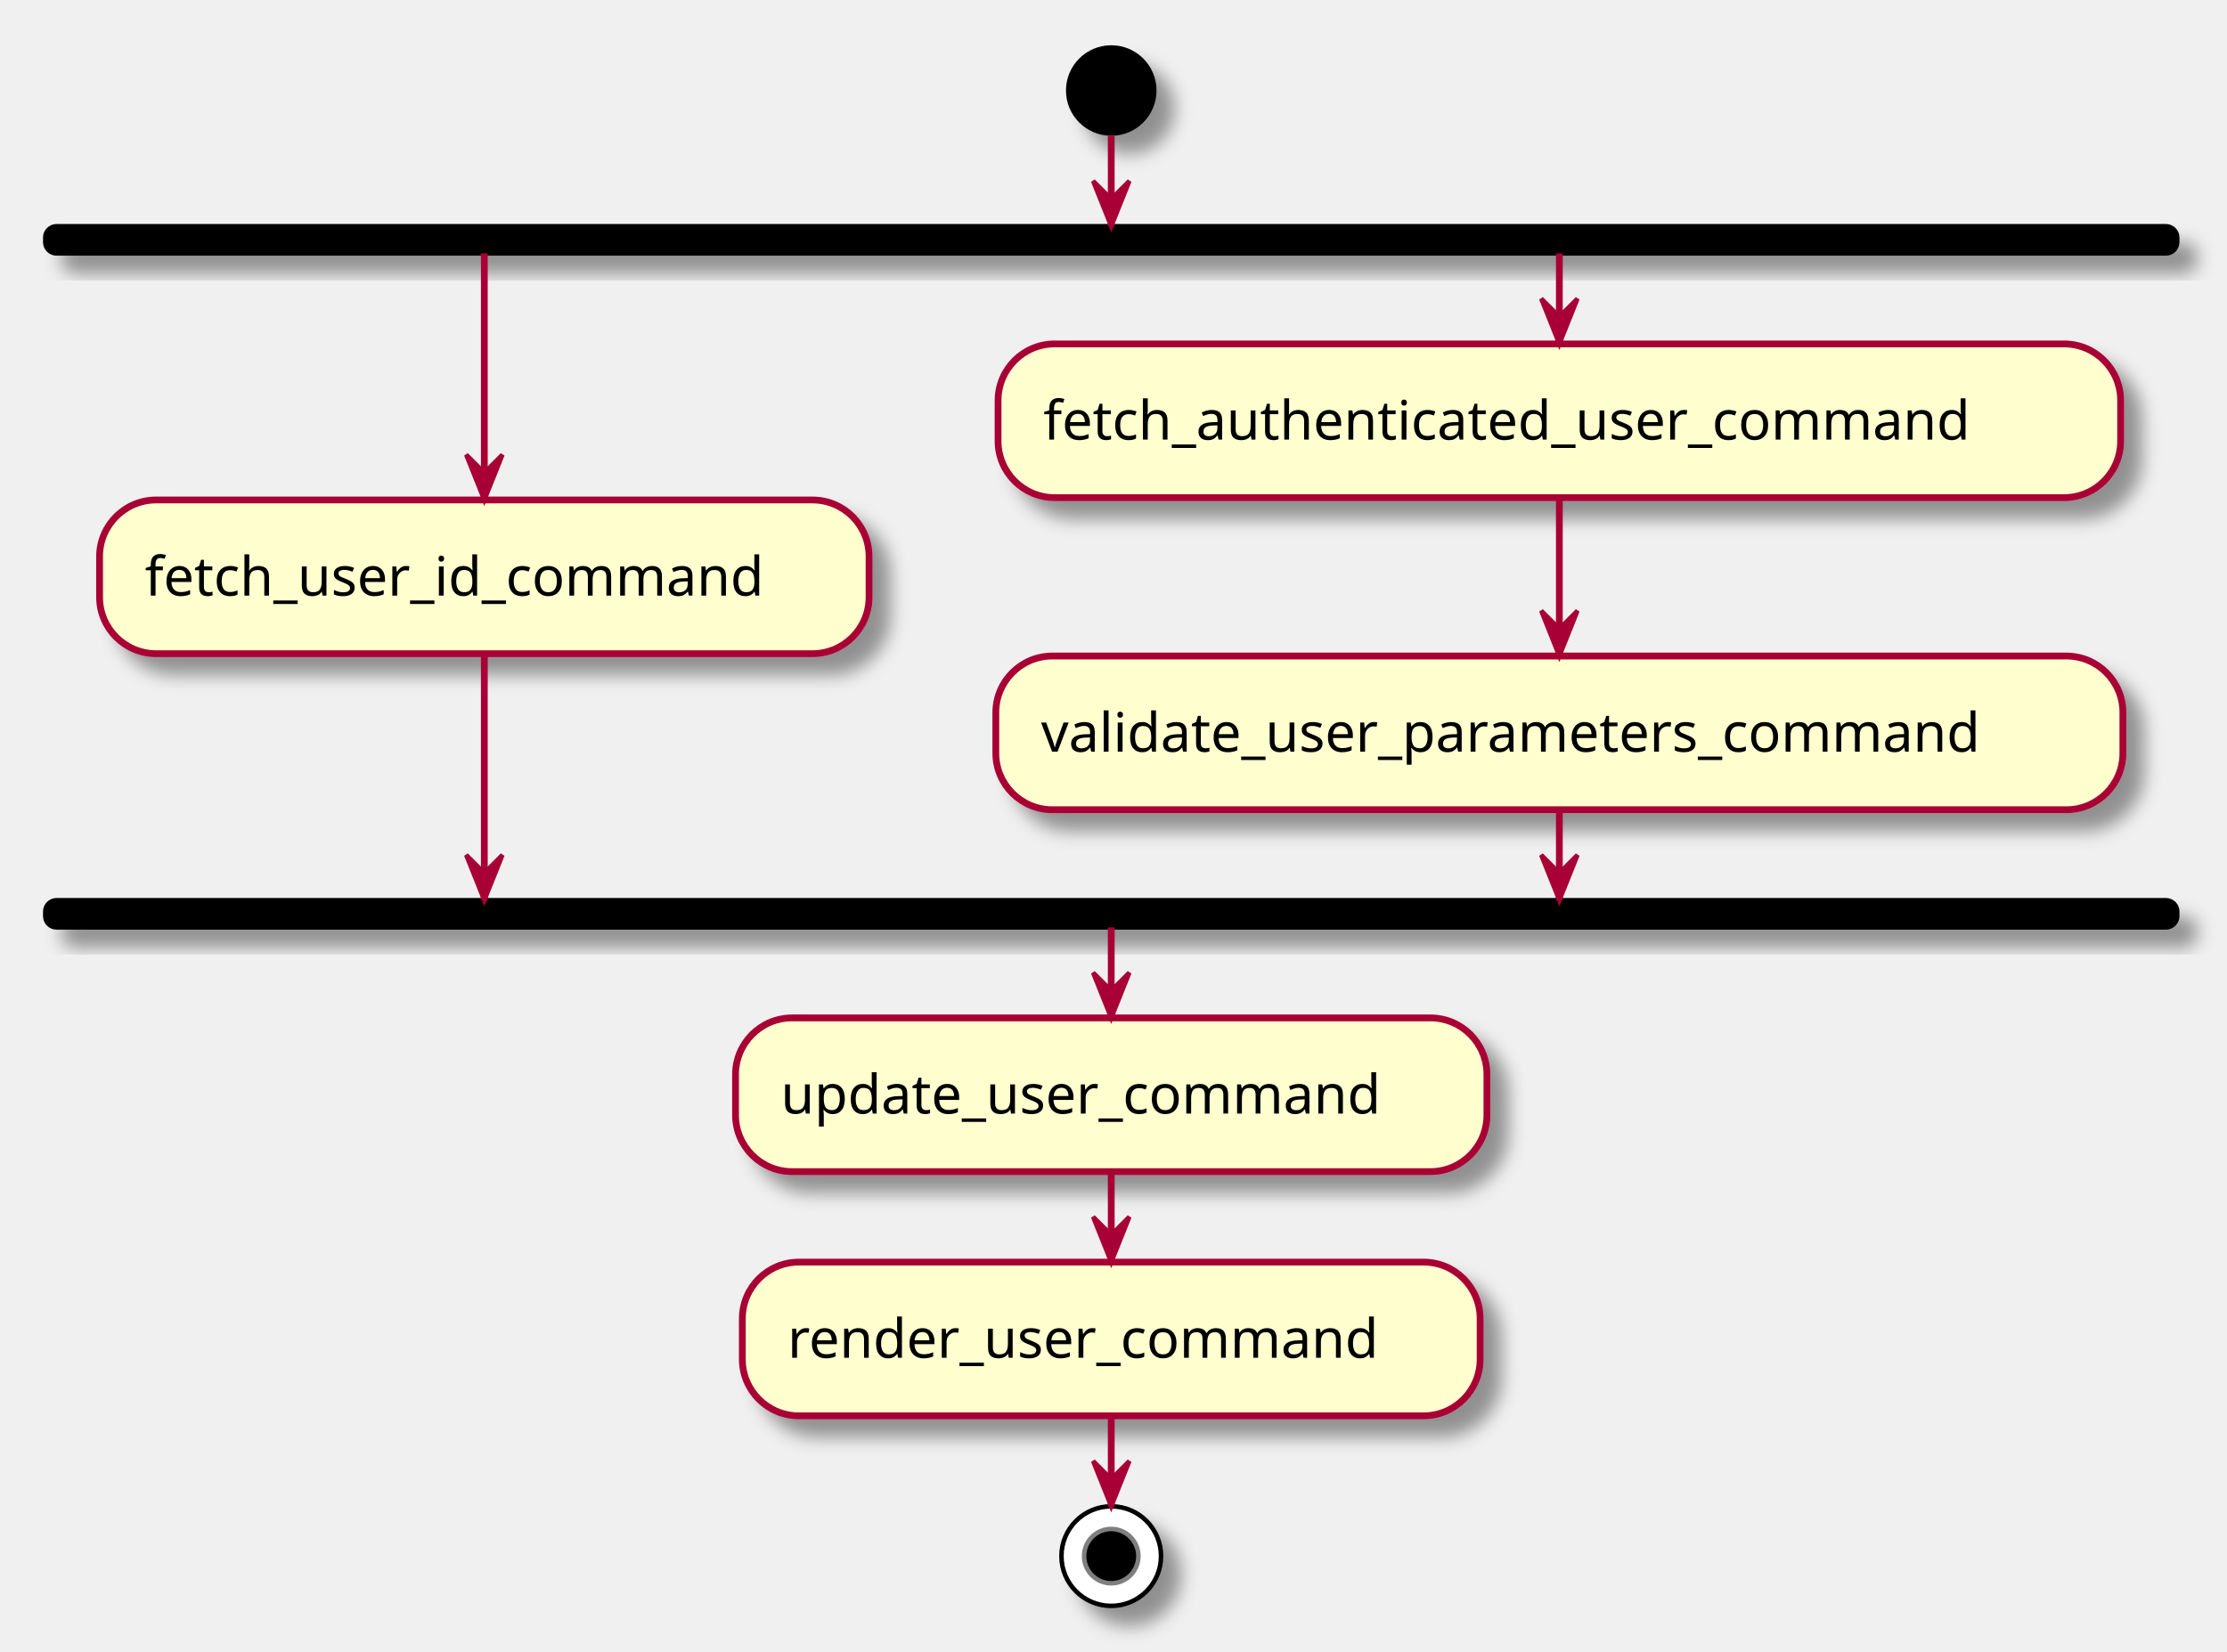
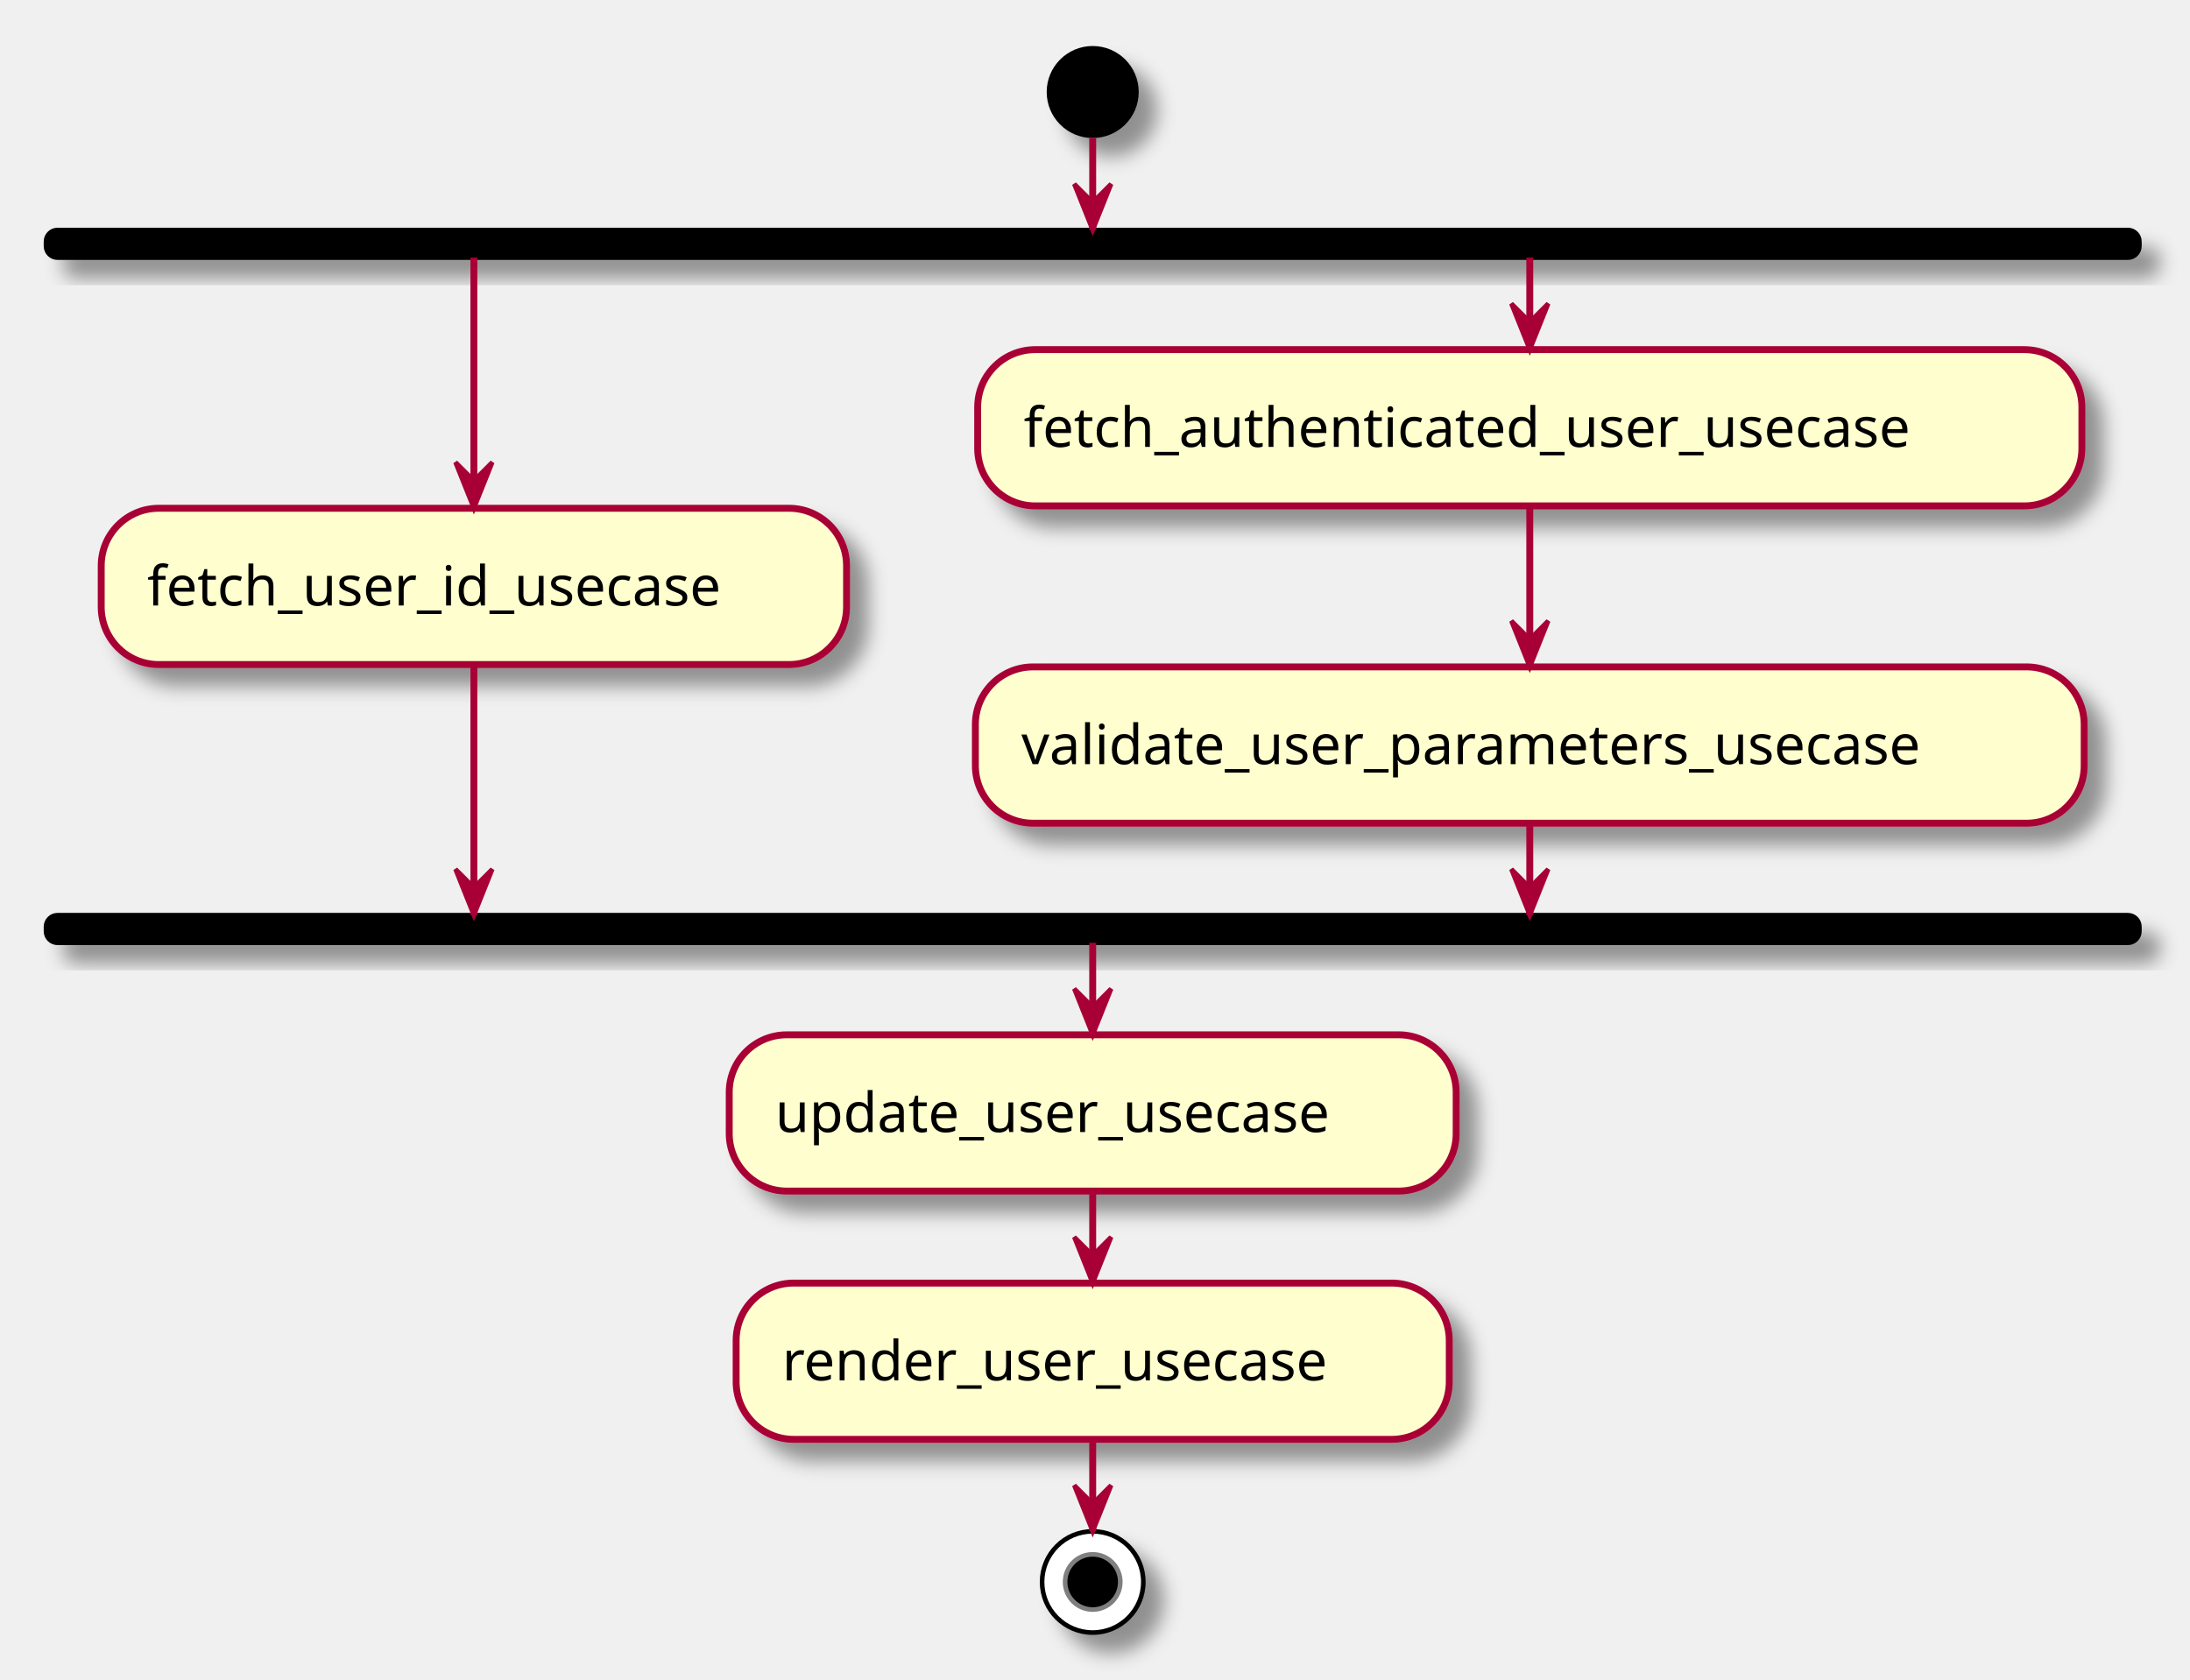
- <svg xmlns="http://www.w3.org/2000/svg" contentScriptType="application/ecmascript" contentStyleType="text/css" height="365px" preserveAspectRatio="none" style="width:492px;height:365px;" version="1.1" viewBox="0 0 492 365" width="492px" zoomAndPan="magnify">
+ <svg xmlns="http://www.w3.org/2000/svg" contentScriptType="application/ecmascript" contentStyleType="text/css" height="365px" preserveAspectRatio="none" style="width:476px;height:365px;" version="1.1" viewBox="0 0 476 365" width="476px" zoomAndPan="magnify">
  <defs>
-     <filter height="300%" id="fupdhtbaog6ls" width="300%" x="-1" y="-1">
+     <filter height="300%" id="f1g62gjp4yuxbg" width="300%" x="-1" y="-1">
      <feGaussianBlur result="blurOut" stdDeviation="2.0" />
      <feColorMatrix in="blurOut" result="blurOut2" type="matrix" values="0 0 0 0 0 0 0 0 0 0 0 0 0 0 0 0 0 0 .4 0" />
      <feOffset dx="4.0" dy="4.0" in="blurOut2" result="blurOut3" />
      <feBlend in="SourceGraphic" in2="blurOut3" mode="normal" />
    </filter>
  </defs>
  <g>
-     <ellipse cx="245.5" cy="20" fill="#000000" filter="url(#fupdhtbaog6ls)" rx="10" ry="10" style="stroke: none; stroke-width: 1.0;" />
-     <rect fill="#000000" filter="url(#fupdhtbaog6ls)" height="6" rx="2.5" ry="2.5" style="stroke: #000000; stroke-width: 1.0;" width="471" x="10" y="50" />
-     <rect fill="#FEFECE" filter="url(#fupdhtbaog6ls)" height="33.969" rx="12.5" ry="12.5" style="stroke: #A80036; stroke-width: 1.5;" width="170" x="22" y="110.484" />
-     <text fill="#000000" font-family="sans-serif" font-size="12" lengthAdjust="spacingAndGlyphs" textLength="150" x="32" y="131.623">fetch_user_id_command</text>
-     <rect fill="#FEFECE" filter="url(#fupdhtbaog6ls)" height="33.969" rx="12.5" ry="12.5" style="stroke: #A80036; stroke-width: 1.5;" width="248" x="220.5" y="76" />
-     <text fill="#000000" font-family="sans-serif" font-size="12" lengthAdjust="spacingAndGlyphs" textLength="228" x="230.5" y="97.139">fetch_authenticated_user_command</text>
-     <rect fill="#FEFECE" filter="url(#fupdhtbaog6ls)" height="33.969" rx="12.5" ry="12.5" style="stroke: #A80036; stroke-width: 1.5;" width="249" x="220" y="144.969" />
-     <text fill="#000000" font-family="sans-serif" font-size="12" lengthAdjust="spacingAndGlyphs" textLength="229" x="230" y="166.107">validate_user_parameters_command</text>
-     <rect fill="#000000" filter="url(#fupdhtbaog6ls)" height="6" rx="2.5" ry="2.5" style="stroke: #000000; stroke-width: 1.0;" width="471" x="10" y="198.938" />
-     <rect fill="#FEFECE" filter="url(#fupdhtbaog6ls)" height="33.969" rx="12.5" ry="12.5" style="stroke: #A80036; stroke-width: 1.5;" width="166" x="162.5" y="224.938" />
-     <text fill="#000000" font-family="sans-serif" font-size="12" lengthAdjust="spacingAndGlyphs" textLength="146" x="172.5" y="246.076">update_user_command</text>
-     <rect fill="#FEFECE" filter="url(#fupdhtbaog6ls)" height="33.969" rx="12.5" ry="12.5" style="stroke: #A80036; stroke-width: 1.5;" width="163" x="164" y="278.906" />
-     <text fill="#000000" font-family="sans-serif" font-size="12" lengthAdjust="spacingAndGlyphs" textLength="143" x="174" y="300.045">render_user_command</text>
-     <ellipse cx="245.5" cy="343.875" fill="#FFFFFF" filter="url(#fupdhtbaog6ls)" rx="11" ry="11" style="stroke: #000000; stroke-width: 1.0;" />
-     <ellipse cx="245.5" cy="343.875" fill="#000000" rx="6" ry="6" style="stroke: #7F7F7F; stroke-width: 1.0;" />
-     <line style="stroke: #A80036; stroke-width: 1.5;" x1="344.5" x2="344.5" y1="109.969" y2="144.969" />
-     <polygon fill="#A80036" points="340.5,134.969,344.5,144.969,348.5,134.969,344.5,138.969" style="stroke: #A80036; stroke-width: 1.0;" />
-     <line style="stroke: #A80036; stroke-width: 1.5;" x1="107" x2="107" y1="56" y2="110.484" />
-     <polygon fill="#A80036" points="103,100.484,107,110.484,111,100.484,107,104.484" style="stroke: #A80036; stroke-width: 1.0;" />
-     <line style="stroke: #A80036; stroke-width: 1.5;" x1="344.5" x2="344.5" y1="56" y2="76" />
-     <polygon fill="#A80036" points="340.5,66,344.5,76,348.5,66,344.5,70" style="stroke: #A80036; stroke-width: 1.0;" />
-     <line style="stroke: #A80036; stroke-width: 1.5;" x1="107" x2="107" y1="144.453" y2="198.938" />
-     <polygon fill="#A80036" points="103,188.938,107,198.938,111,188.938,107,192.938" style="stroke: #A80036; stroke-width: 1.0;" />
-     <line style="stroke: #A80036; stroke-width: 1.5;" x1="344.5" x2="344.5" y1="178.938" y2="198.938" />
-     <polygon fill="#A80036" points="340.5,188.938,344.5,198.938,348.5,188.938,344.5,192.938" style="stroke: #A80036; stroke-width: 1.0;" />
-     <line style="stroke: #A80036; stroke-width: 1.5;" x1="245.5" x2="245.5" y1="30" y2="50" />
-     <polygon fill="#A80036" points="241.5,40,245.5,50,249.5,40,245.5,44" style="stroke: #A80036; stroke-width: 1.0;" />
-     <line style="stroke: #A80036; stroke-width: 1.5;" x1="245.5" x2="245.5" y1="204.938" y2="224.938" />
-     <polygon fill="#A80036" points="241.5,214.938,245.5,224.938,249.5,214.938,245.5,218.938" style="stroke: #A80036; stroke-width: 1.0;" />
-     <line style="stroke: #A80036; stroke-width: 1.5;" x1="245.5" x2="245.5" y1="258.906" y2="278.906" />
-     <polygon fill="#A80036" points="241.5,268.906,245.5,278.906,249.5,268.906,245.5,272.906" style="stroke: #A80036; stroke-width: 1.0;" />
-     <line style="stroke: #A80036; stroke-width: 1.5;" x1="245.5" x2="245.5" y1="312.875" y2="332.875" />
-     <polygon fill="#A80036" points="241.5,322.875,245.5,332.875,249.5,322.875,245.5,326.875" style="stroke: #A80036; stroke-width: 1.0;" />
+     <ellipse cx="237.5" cy="20" fill="#000000" filter="url(#f1g62gjp4yuxbg)" rx="10" ry="10" style="stroke: none; stroke-width: 1.0;" />
+     <rect fill="#000000" filter="url(#f1g62gjp4yuxbg)" height="6" rx="2.5" ry="2.5" style="stroke: #000000; stroke-width: 1.0;" width="455" x="10" y="50" />
+     <rect fill="#FEFECE" filter="url(#f1g62gjp4yuxbg)" height="33.969" rx="12.5" ry="12.5" style="stroke: #A80036; stroke-width: 1.5;" width="162" x="22" y="110.484" />
+     <text fill="#000000" font-family="sans-serif" font-size="12" lengthAdjust="spacingAndGlyphs" textLength="142" x="32" y="131.623">fetch_user_id_usecase</text>
+     <rect fill="#FEFECE" filter="url(#f1g62gjp4yuxbg)" height="33.969" rx="12.5" ry="12.5" style="stroke: #A80036; stroke-width: 1.5;" width="240" x="212.5" y="76" />
+     <text fill="#000000" font-family="sans-serif" font-size="12" lengthAdjust="spacingAndGlyphs" textLength="220" x="222.5" y="97.139">fetch_authenticated_user_usecase</text>
+     <rect fill="#FEFECE" filter="url(#f1g62gjp4yuxbg)" height="33.969" rx="12.5" ry="12.5" style="stroke: #A80036; stroke-width: 1.5;" width="241" x="212" y="144.969" />
+     <text fill="#000000" font-family="sans-serif" font-size="12" lengthAdjust="spacingAndGlyphs" textLength="221" x="222" y="166.107">validate_user_parameters_usecase</text>
+     <rect fill="#000000" filter="url(#f1g62gjp4yuxbg)" height="6" rx="2.5" ry="2.5" style="stroke: #000000; stroke-width: 1.0;" width="455" x="10" y="198.938" />
+     <rect fill="#FEFECE" filter="url(#f1g62gjp4yuxbg)" height="33.969" rx="12.5" ry="12.5" style="stroke: #A80036; stroke-width: 1.5;" width="158" x="158.5" y="224.938" />
+     <text fill="#000000" font-family="sans-serif" font-size="12" lengthAdjust="spacingAndGlyphs" textLength="138" x="168.5" y="246.076">update_user_usecase</text>
+     <rect fill="#FEFECE" filter="url(#f1g62gjp4yuxbg)" height="33.969" rx="12.5" ry="12.5" style="stroke: #A80036; stroke-width: 1.5;" width="155" x="160" y="278.906" />
+     <text fill="#000000" font-family="sans-serif" font-size="12" lengthAdjust="spacingAndGlyphs" textLength="135" x="170" y="300.045">render_user_usecase</text>
+     <ellipse cx="237.5" cy="343.875" fill="#FFFFFF" filter="url(#f1g62gjp4yuxbg)" rx="11" ry="11" style="stroke: #000000; stroke-width: 1.0;" />
+     <ellipse cx="237.5" cy="343.875" fill="#000000" rx="6" ry="6" style="stroke: #7F7F7F; stroke-width: 1.0;" />
+     <line style="stroke: #A80036; stroke-width: 1.5;" x1="332.5" x2="332.5" y1="109.969" y2="144.969" />
+     <polygon fill="#A80036" points="328.5,134.969,332.5,144.969,336.5,134.969,332.5,138.969" style="stroke: #A80036; stroke-width: 1.0;" />
+     <line style="stroke: #A80036; stroke-width: 1.5;" x1="103" x2="103" y1="56" y2="110.484" />
+     <polygon fill="#A80036" points="99,100.484,103,110.484,107,100.484,103,104.484" style="stroke: #A80036; stroke-width: 1.0;" />
+     <line style="stroke: #A80036; stroke-width: 1.5;" x1="332.5" x2="332.5" y1="56" y2="76" />
+     <polygon fill="#A80036" points="328.5,66,332.5,76,336.5,66,332.5,70" style="stroke: #A80036; stroke-width: 1.0;" />
+     <line style="stroke: #A80036; stroke-width: 1.5;" x1="103" x2="103" y1="144.453" y2="198.938" />
+     <polygon fill="#A80036" points="99,188.938,103,198.938,107,188.938,103,192.938" style="stroke: #A80036; stroke-width: 1.0;" />
+     <line style="stroke: #A80036; stroke-width: 1.5;" x1="332.5" x2="332.5" y1="178.938" y2="198.938" />
+     <polygon fill="#A80036" points="328.5,188.938,332.5,198.938,336.5,188.938,332.5,192.938" style="stroke: #A80036; stroke-width: 1.0;" />
+     <line style="stroke: #A80036; stroke-width: 1.5;" x1="237.5" x2="237.5" y1="30" y2="50" />
+     <polygon fill="#A80036" points="233.5,40,237.5,50,241.5,40,237.5,44" style="stroke: #A80036; stroke-width: 1.0;" />
+     <line style="stroke: #A80036; stroke-width: 1.5;" x1="237.5" x2="237.5" y1="204.938" y2="224.938" />
+     <polygon fill="#A80036" points="233.5,214.938,237.5,224.938,241.5,214.938,237.5,218.938" style="stroke: #A80036; stroke-width: 1.0;" />
+     <line style="stroke: #A80036; stroke-width: 1.5;" x1="237.5" x2="237.5" y1="258.906" y2="278.906" />
+     <polygon fill="#A80036" points="233.5,268.906,237.5,278.906,241.5,268.906,237.5,272.906" style="stroke: #A80036; stroke-width: 1.0;" />
+     <line style="stroke: #A80036; stroke-width: 1.5;" x1="237.5" x2="237.5" y1="312.875" y2="332.875" />
+     <polygon fill="#A80036" points="233.5,322.875,237.5,332.875,241.5,322.875,237.5,326.875" style="stroke: #A80036; stroke-width: 1.0;" />
  </g>
</svg>
